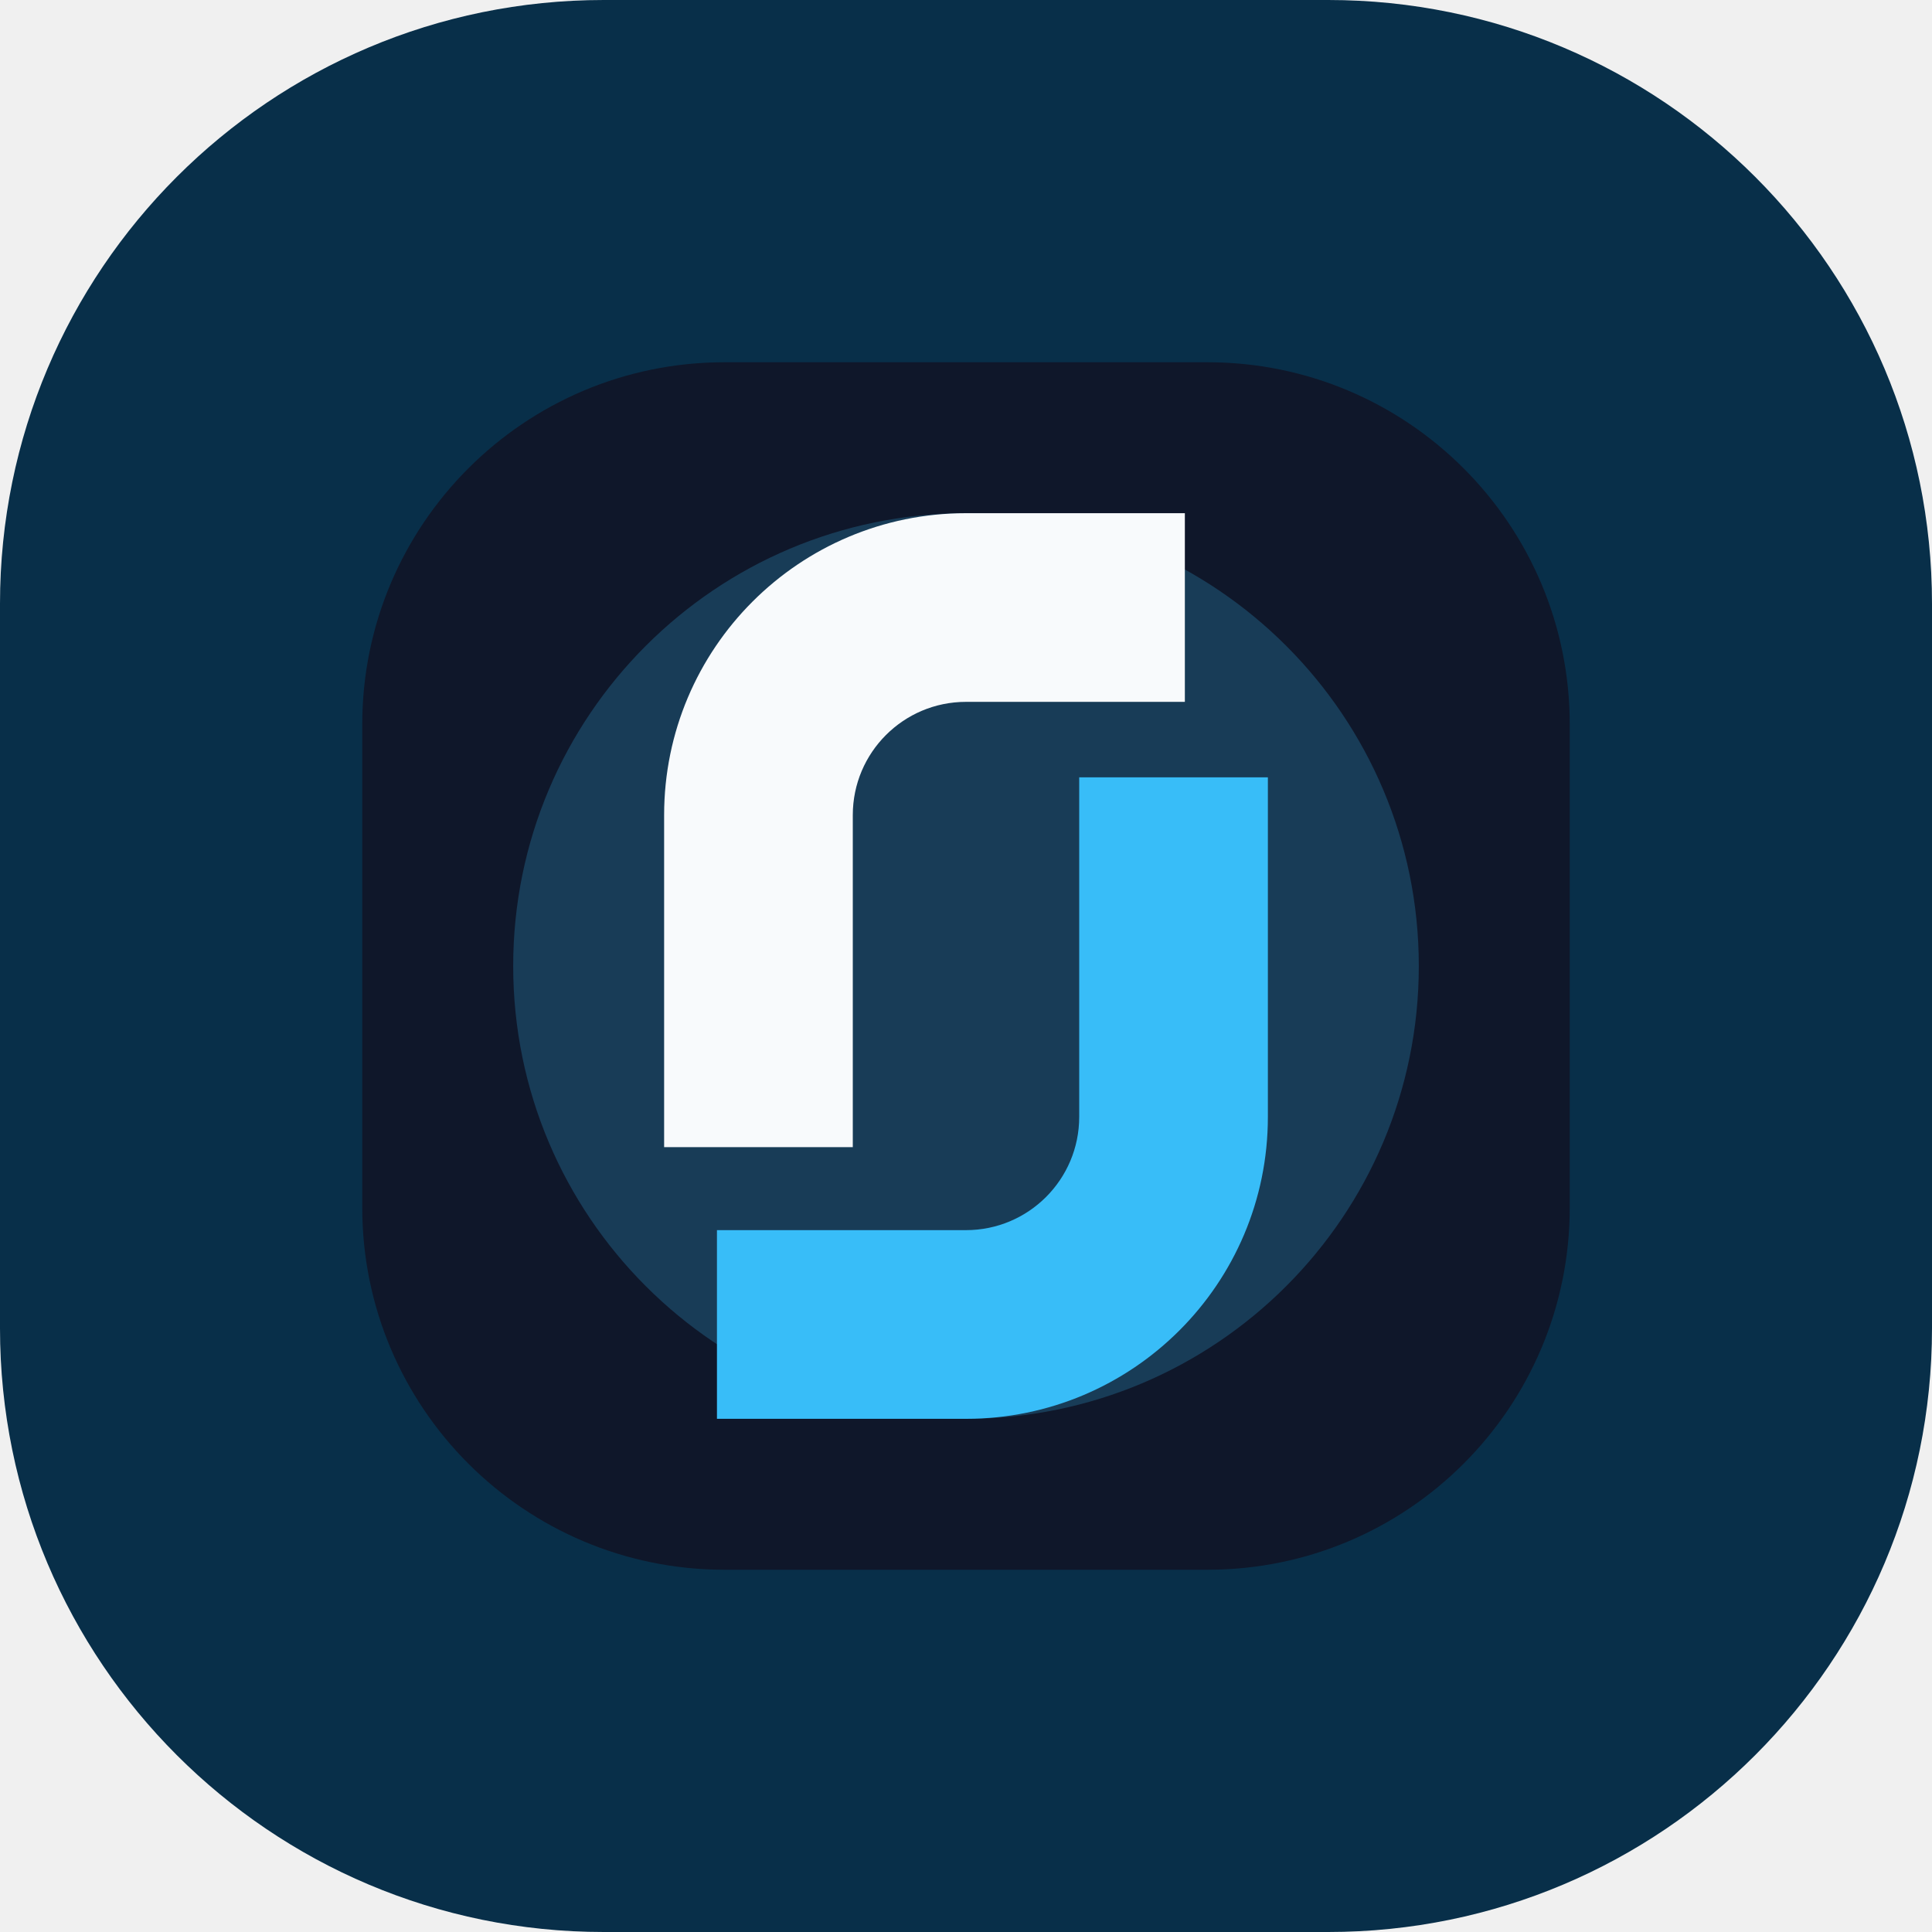
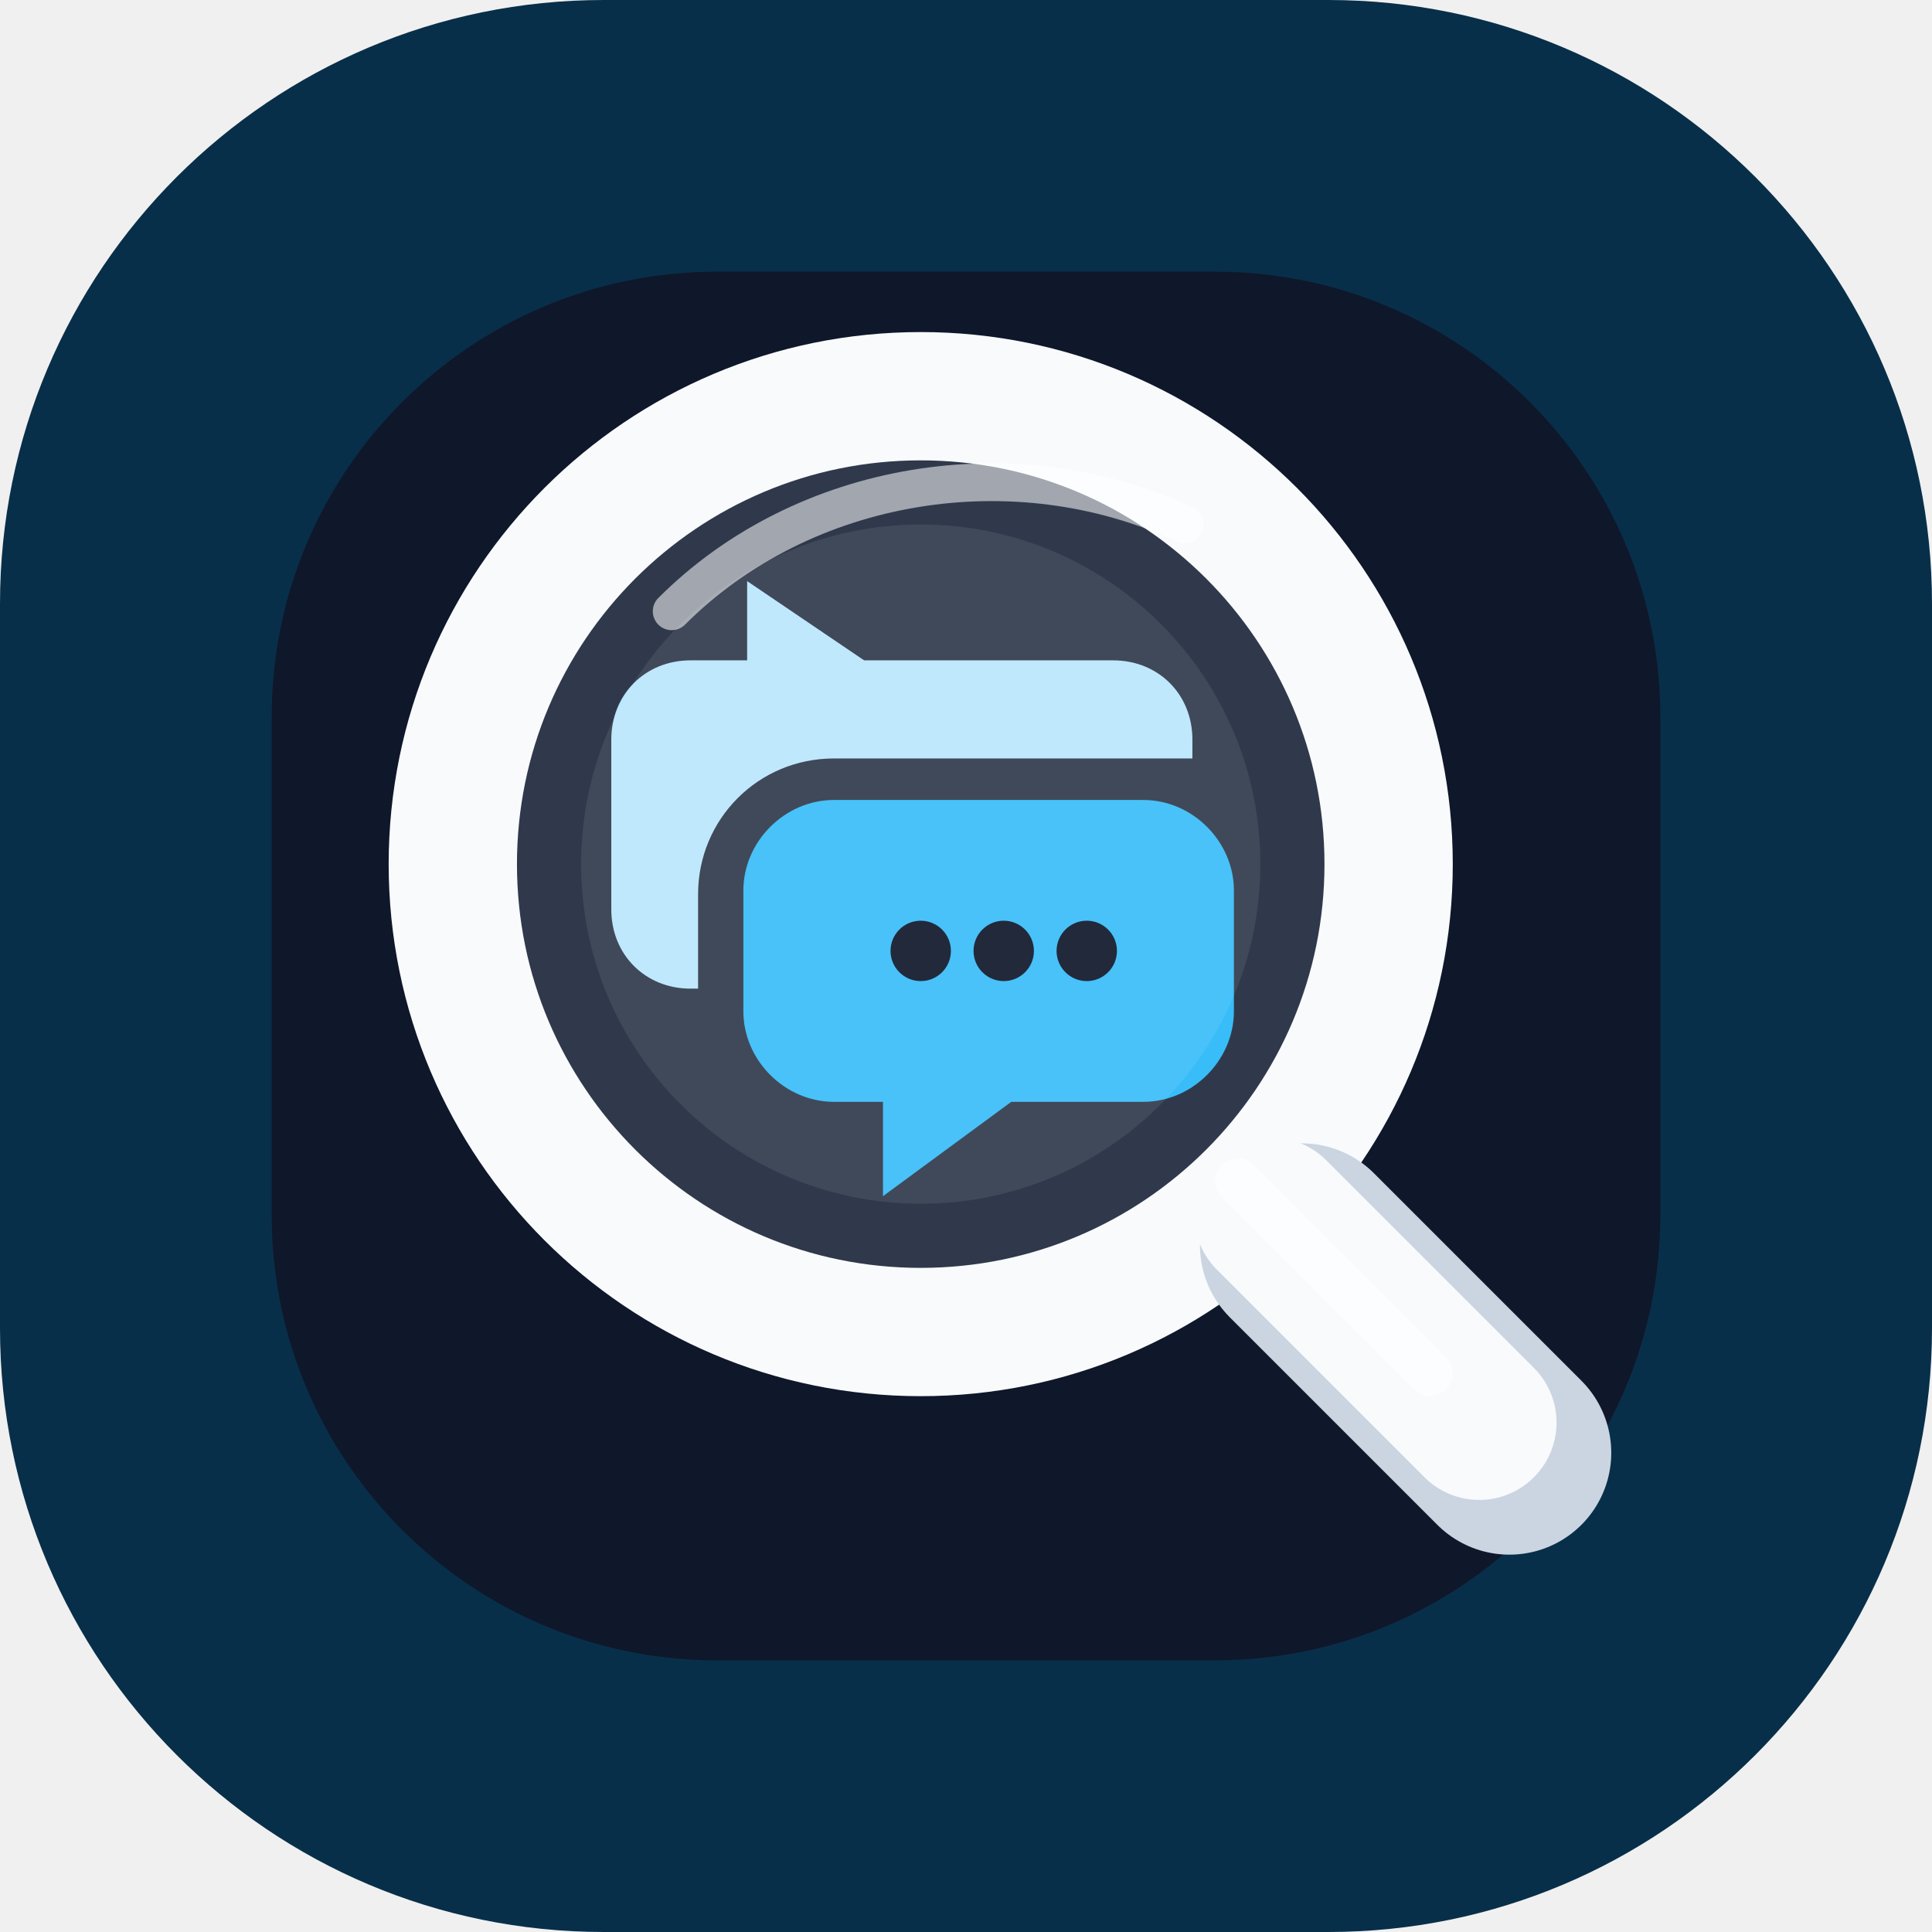
<svg xmlns="http://www.w3.org/2000/svg" viewBox="0 0 512 512" fill="none">
  <rect width="512" height="512" rx="160" fill="#082f49" />
-   <rect x="96" y="96" width="320" height="320" rx="96" fill="#0f172a" />
-   <circle cx="256" cy="256" r="120" fill="#38bdf8" opacity="0.22" />
-   <path d="M176 216c0-44.183 35.817-80 80-80h58v50h-58c-16.569 0-30 13.431-30 30v88h-50v-88Z" fill="#f8fafc" />
-   <path d="M336 296c0 44.183-35.817 80-80 80h-66v-50h66c16.569 0 30-13.431 30-30v-90h50v90Z" fill="#38bdf8" />
+   <rect x="72" y="72" width="368" height="368" rx="118" fill="#0f172a" />
+   <circle cx="244" cy="229" r="118" fill="#e0f2fe" opacity="0.16" />
+   <path d="M221 212h82c13 0 24 11 24 24v32c0 13-11 24-24 24h-35l-34 25v-25h-13c-13 0-24-11-24-24v-32c0-13 11-24 24-24Z" fill="#38bdf8" />
+   <path d="M235 175h60c12 0 21 9 21 21v5h-95c-20 0-36 16-36 36v25h-2c-12 0-21-9-21-21v-45c0-12 9-21 21-21h15v-21l31 21h6Z" fill="#bae6fd" />
+   <circle cx="244" cy="252" r="8" fill="#0f172a" />
+   <circle cx="266" cy="252" r="8" fill="#0f172a" />
+   <circle cx="288" cy="252" r="8" fill="#0f172a" />
+   <circle cx="244" cy="229" r="124" stroke="#f8fafc" stroke-width="34" />
+   <path d="M345 330l55 55" stroke="#cbd5e1" stroke-width="54" stroke-linecap="round" />
+   <path d="M337 322l55 55" stroke="#f8fafc" stroke-width="41" stroke-linecap="round" />
+   <path d="M328 313l51 51" stroke="#ffffff" stroke-width="12" stroke-linecap="round" opacity="0.55" />
+   <path d="M178 162c35-35 91-44 136-23" stroke="#ffffff" stroke-width="10" stroke-linecap="round" opacity="0.55" />
+   <circle cx="244" cy="229" r="90" fill="#ffffff" opacity="0.08" />
</svg>
